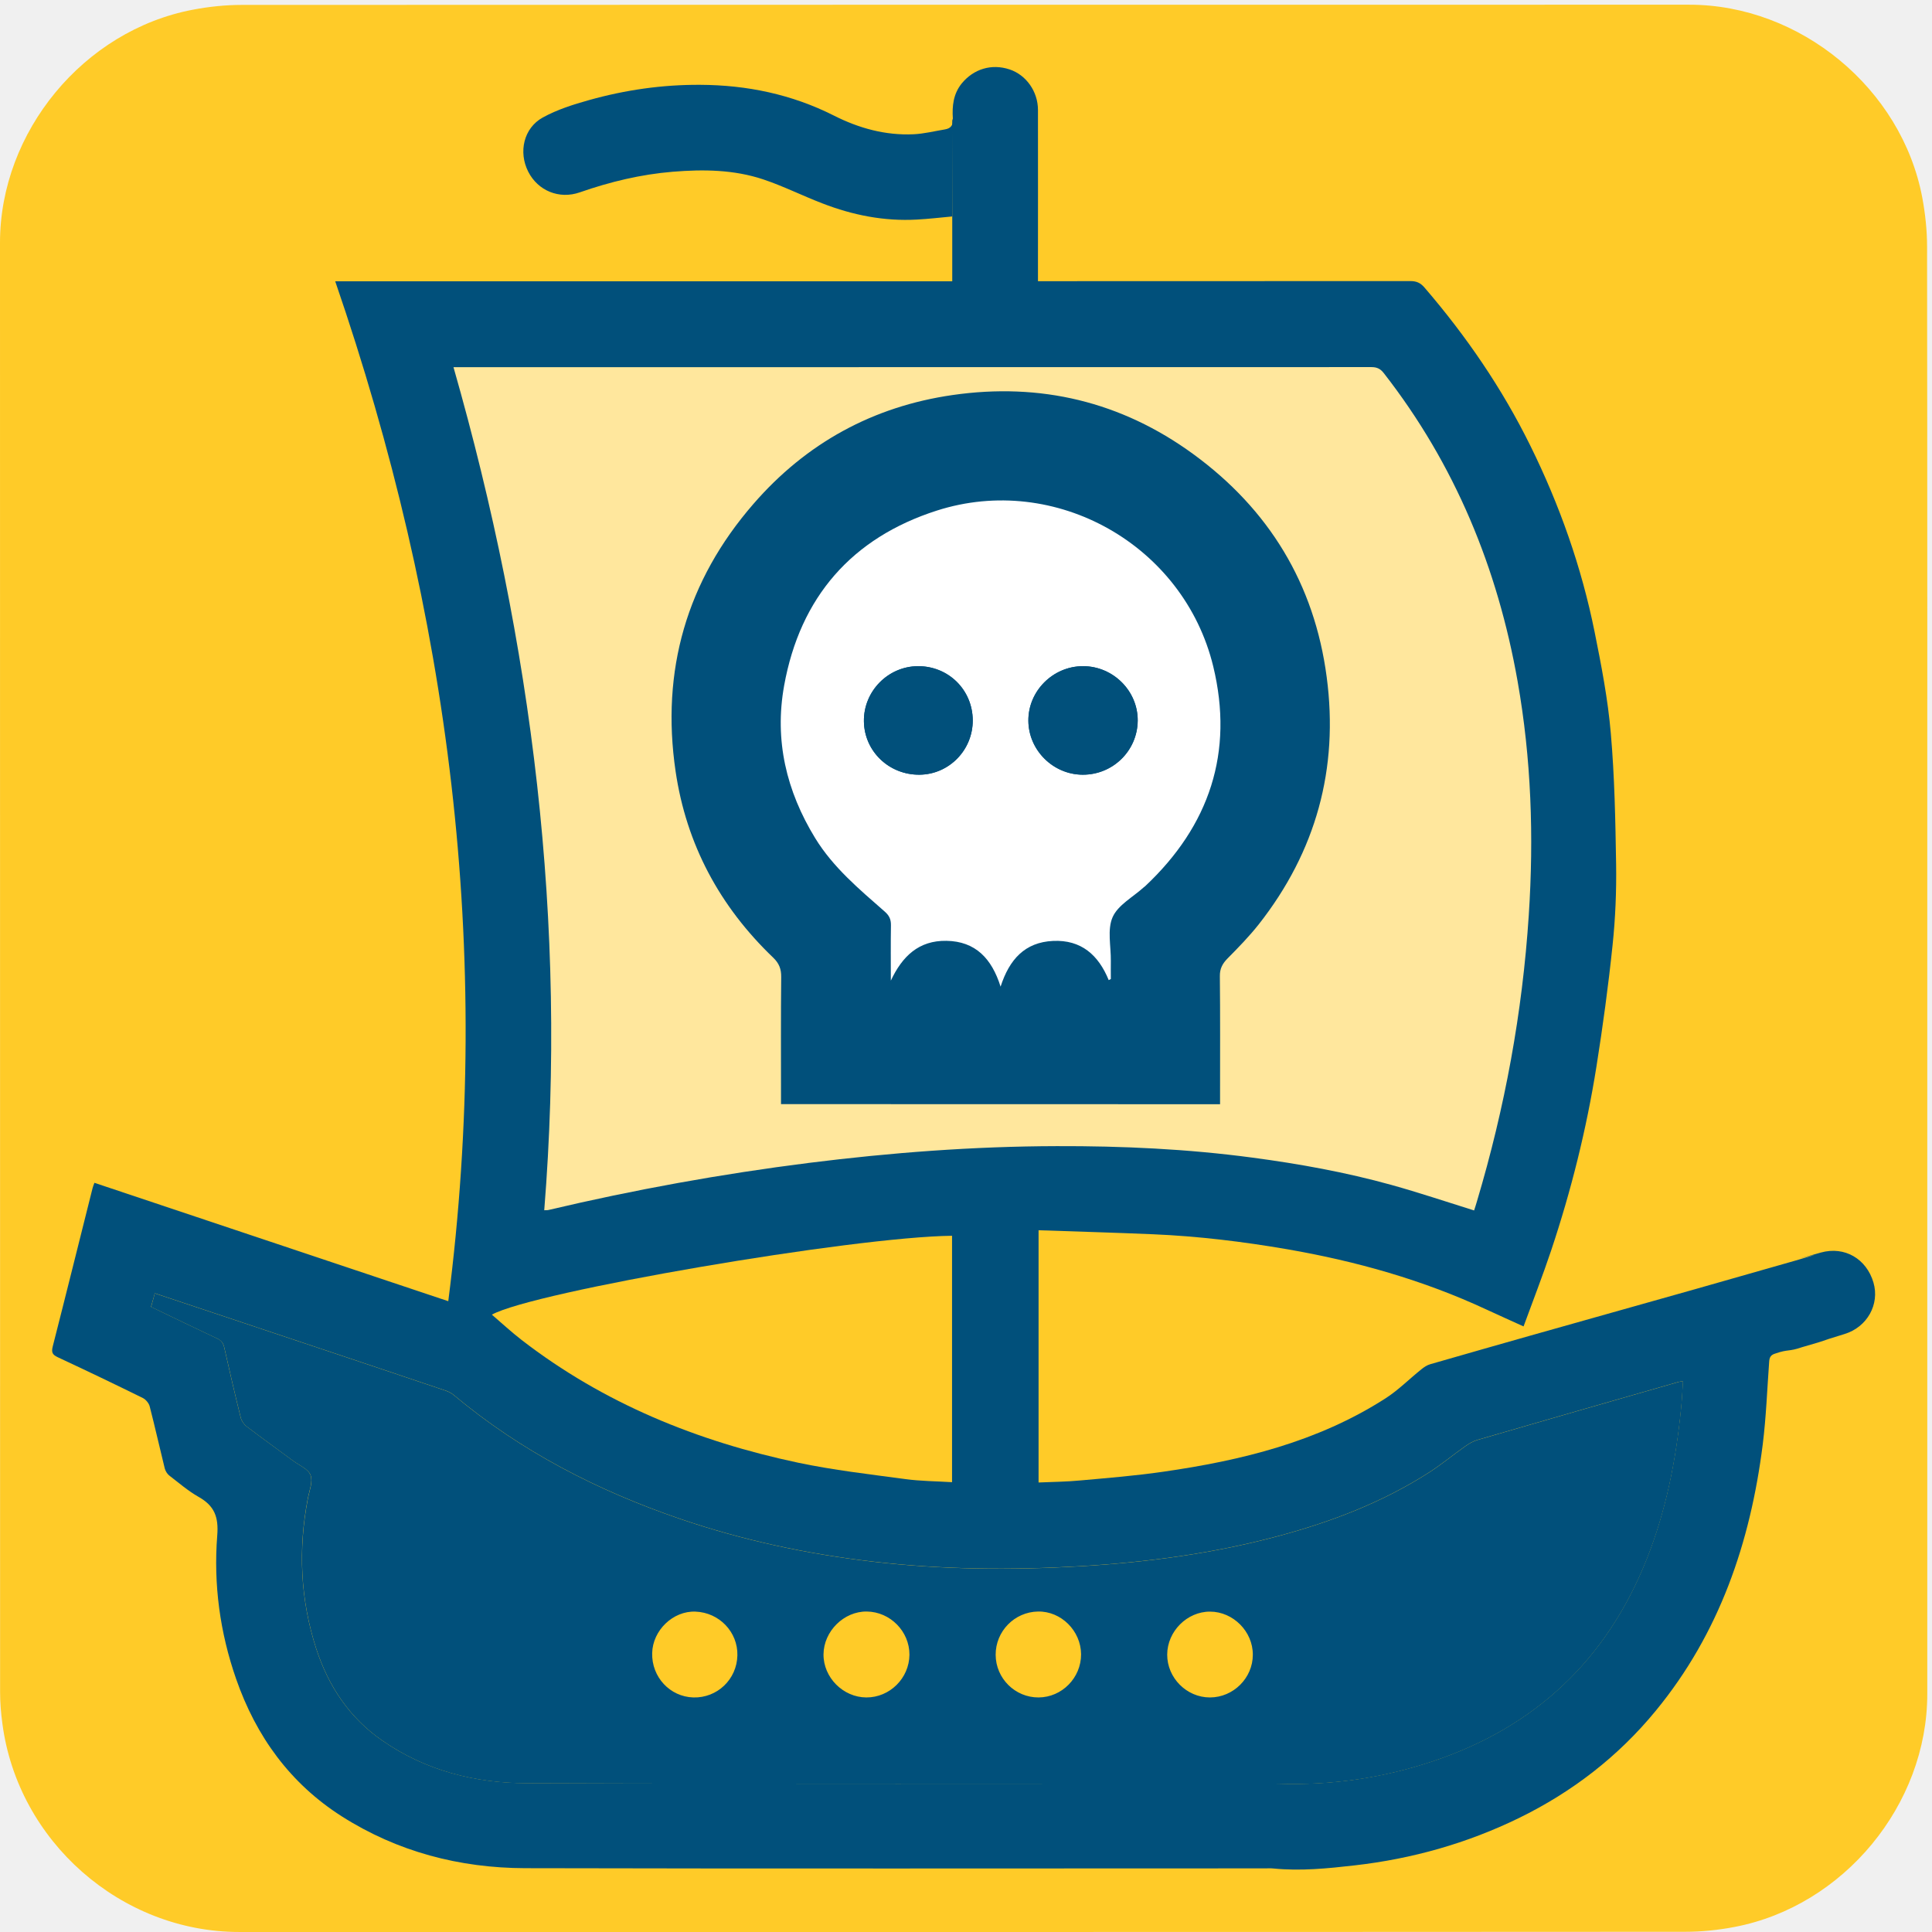
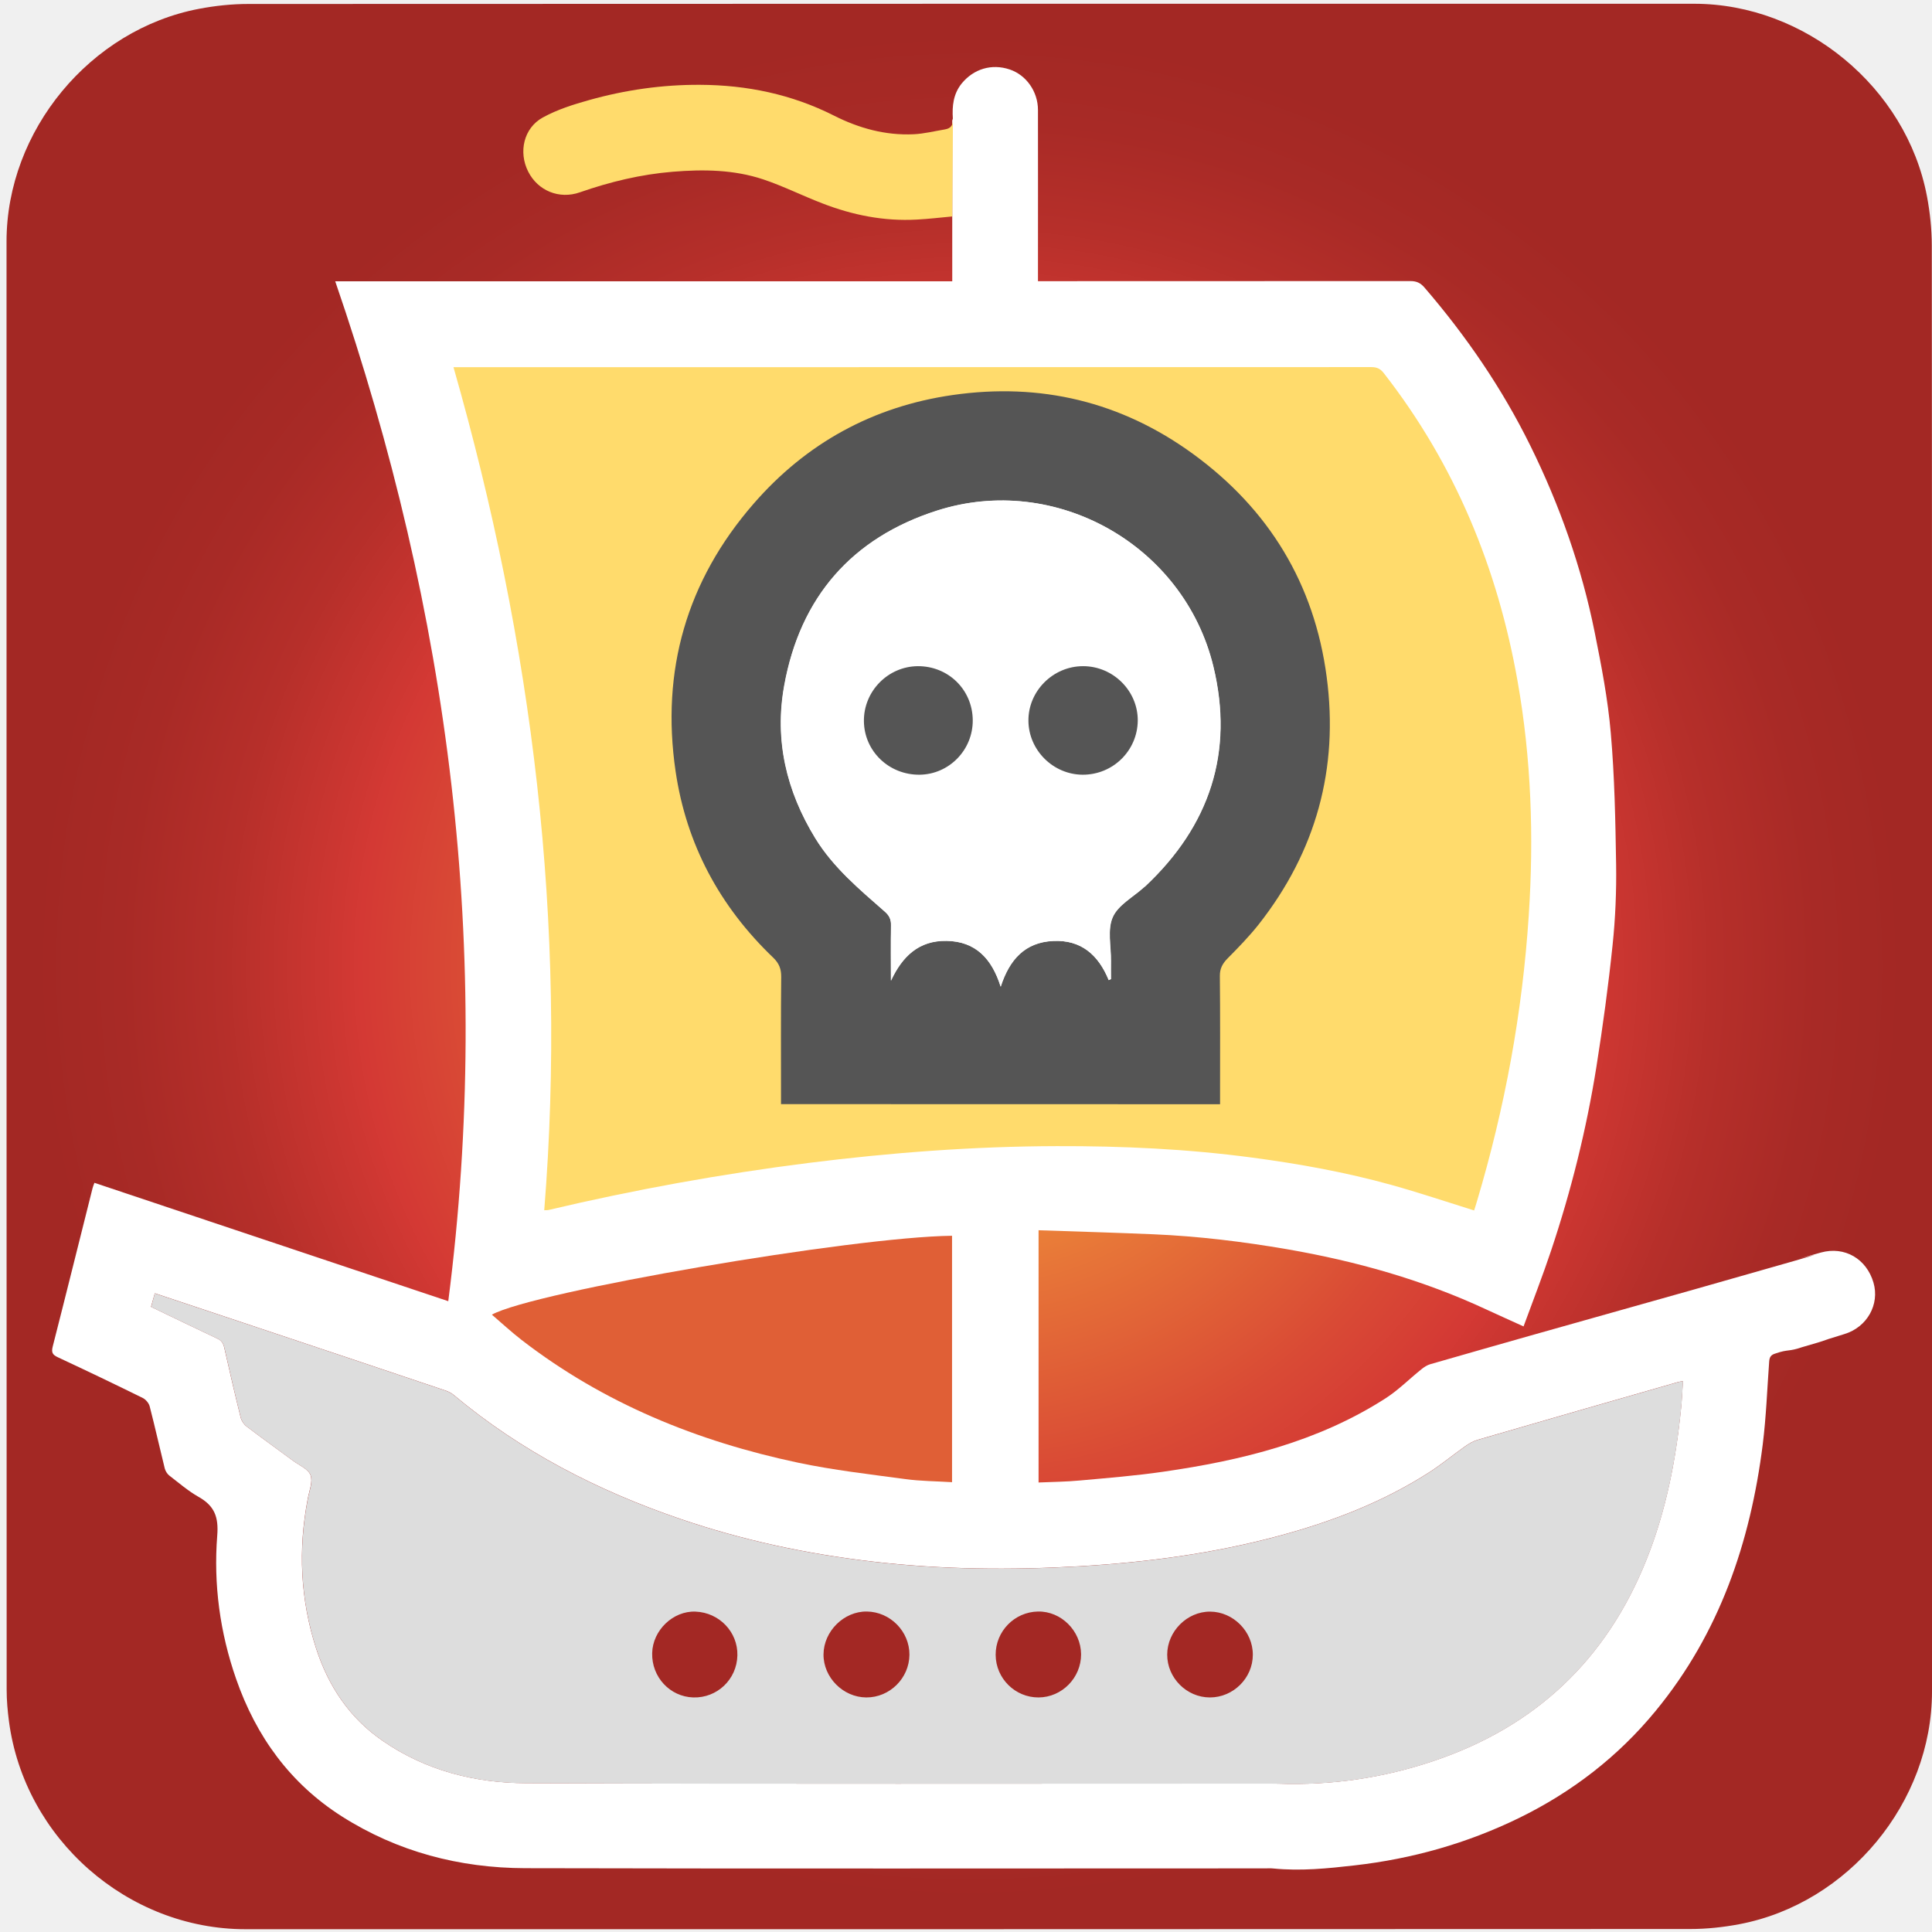
<svg xmlns="http://www.w3.org/2000/svg" id="epij899lf62m1" viewBox="0 0 769 769" shape-rendering="geometricPrecision" text-rendering="geometricPrecision">
  <style>
        #epij899lf62m1{pointer-events: all} #epij899lf62m1:hover * {animation-play-state: running !important}#epij899lf62m4_to {animation: epij899lf62m4_to__to 9900ms linear infinite normal forwards}@keyframes epij899lf62m4_to__to { 0% {transform: translate(383.5546px,385.4218px)} 30.303% {transform: translate(393.55px,385.42px)} 70.707% {transform: translate(373.55px,385.4218px)} 100% {transform: translate(383.5546px,385.4218px)} }#epij899lf62m4_tr {animation: epij899lf62m4_tr__tr 9900ms linear infinite normal forwards}@keyframes epij899lf62m4_tr__tr { 0% {transform: rotate(0deg)} 20.202% {transform: rotate(-3deg)} 50.505% {transform: rotate(0deg)} 80.808% {transform: rotate(-3deg)} 100% {transform: rotate(0deg)} }#epij899lf62m16 {animation: epij899lf62m16_f_o 9900ms linear infinite normal forwards}@keyframes epij899lf62m16_f_o { 0% {fill-opacity: 1} 1.01% {fill-opacity: 0} 2.02% {fill-opacity: 1} 3.03% {fill-opacity: 0} 4.04% {fill-opacity: 1} 5.051% {fill-opacity: 0} 6.061% {fill-opacity: 1} 7.071% {fill-opacity: 0} 8.081% {fill-opacity: 1} 9.091% {fill-opacity: 0} 10.101% {fill-opacity: 1} 11.111% {fill-opacity: 0} 12.121% {fill-opacity: 1} 13.131% {fill-opacity: 0} 14.141% {fill-opacity: 1} 15.152% {fill-opacity: 0} 16.162% {fill-opacity: 1} 17.172% {fill-opacity: 0} 18.182% {fill-opacity: 1} 19.192% {fill-opacity: 0} 20.202% {fill-opacity: 1} 21.212% {fill-opacity: 0} 22.222% {fill-opacity: 1} 23.232% {fill-opacity: 0} 24.242% {fill-opacity: 1} 25.253% {fill-opacity: 0} 26.263% {fill-opacity: 1} 27.273% {fill-opacity: 0} 28.283% {fill-opacity: 1} 29.293% {fill-opacity: 0} 30.303% {fill-opacity: 1} 31.313% {fill-opacity: 0} 32.323% {fill-opacity: 1} 33.333% {fill-opacity: 0} 34.343% {fill-opacity: 1} 35.354% {fill-opacity: 0} 36.364% {fill-opacity: 1} 37.374% {fill-opacity: 0} 38.384% {fill-opacity: 1} 39.394% {fill-opacity: 0} 40.404% {fill-opacity: 1} 41.414% {fill-opacity: 0} 42.424% {fill-opacity: 1} 43.434% {fill-opacity: 0} 44.444% {fill-opacity: 1} 45.455% {fill-opacity: 0} 46.465% {fill-opacity: 1} 47.475% {fill-opacity: 0} 48.485% {fill-opacity: 1} 49.495% {fill-opacity: 0} 50.505% {fill-opacity: 1} 51.515% {fill-opacity: 0} 52.525% {fill-opacity: 1} 53.535% {fill-opacity: 0} 54.545% {fill-opacity: 1} 55.556% {fill-opacity: 0} 56.566% {fill-opacity: 1} 57.576% {fill-opacity: 0} 58.586% {fill-opacity: 1} 59.596% {fill-opacity: 0} 60.606% {fill-opacity: 1} 61.616% {fill-opacity: 0} 62.626% {fill-opacity: 1} 63.636% {fill-opacity: 0} 64.646% {fill-opacity: 1} 65.657% {fill-opacity: 0} 66.667% {fill-opacity: 1} 67.677% {fill-opacity: 0} 68.687% {fill-opacity: 1} 69.697% {fill-opacity: 0} 70.707% {fill-opacity: 1} 71.717% {fill-opacity: 0} 72.727% {fill-opacity: 1} 73.737% {fill-opacity: 0} 74.747% {fill-opacity: 1} 75.758% {fill-opacity: 0} 76.768% {fill-opacity: 1} 77.778% {fill-opacity: 0} 78.788% {fill-opacity: 1} 79.798% {fill-opacity: 0} 80.808% {fill-opacity: 1} 81.818% {fill-opacity: 0} 82.828% {fill-opacity: 1} 83.838% {fill-opacity: 0} 84.848% {fill-opacity: 1} 85.859% {fill-opacity: 0} 86.869% {fill-opacity: 1} 87.879% {fill-opacity: 0} 88.889% {fill-opacity: 1} 89.899% {fill-opacity: 0} 90.909% {fill-opacity: 1} 91.919% {fill-opacity: 0} 92.929% {fill-opacity: 1} 93.939% {fill-opacity: 0} 94.949% {fill-opacity: 1} 95.96% {fill-opacity: 0} 96.97% {fill-opacity: 1} 97.98% {fill-opacity: 0} 98.99% {fill-opacity: 1} 100% {fill-opacity: 0} }#epij899lf62m17 {animation: epij899lf62m17_f_o 9900ms linear infinite normal forwards}@keyframes epij899lf62m17_f_o { 0% {fill-opacity: 0} 1.01% {fill-opacity: 1} 2.02% {fill-opacity: 0} 3.03% {fill-opacity: 1} 4.04% {fill-opacity: 0} 5.051% {fill-opacity: 1} 6.061% {fill-opacity: 0} 7.071% {fill-opacity: 1} 8.081% {fill-opacity: 0} 9.091% {fill-opacity: 1} 10.101% {fill-opacity: 0} 11.111% {fill-opacity: 1} 12.121% {fill-opacity: 0} 13.131% {fill-opacity: 1} 14.141% {fill-opacity: 0} 15.152% {fill-opacity: 1} 16.162% {fill-opacity: 0} 17.172% {fill-opacity: 1} 18.182% {fill-opacity: 0} 19.192% {fill-opacity: 1} 20.202% {fill-opacity: 0} 21.212% {fill-opacity: 1} 22.222% {fill-opacity: 0} 23.232% {fill-opacity: 1} 24.242% {fill-opacity: 0} 25.253% {fill-opacity: 1} 26.263% {fill-opacity: 0} 27.273% {fill-opacity: 1} 28.283% {fill-opacity: 0} 29.293% {fill-opacity: 1} 30.303% {fill-opacity: 0} 31.313% {fill-opacity: 1} 32.323% {fill-opacity: 0} 33.333% {fill-opacity: 1} 34.343% {fill-opacity: 0} 35.354% {fill-opacity: 1} 36.364% {fill-opacity: 0} 37.374% {fill-opacity: 1} 38.384% {fill-opacity: 0} 39.394% {fill-opacity: 1} 40.404% {fill-opacity: 0} 41.414% {fill-opacity: 1} 42.424% {fill-opacity: 0} 43.434% {fill-opacity: 1} 44.444% {fill-opacity: 0} 45.455% {fill-opacity: 1} 46.465% {fill-opacity: 0} 47.475% {fill-opacity: 1} 48.485% {fill-opacity: 0} 49.495% {fill-opacity: 1} 50.505% {fill-opacity: 0} 51.515% {fill-opacity: 1} 52.525% {fill-opacity: 0} 53.535% {fill-opacity: 1} 54.545% {fill-opacity: 0} 55.556% {fill-opacity: 1} 56.566% {fill-opacity: 0} 57.576% {fill-opacity: 1} 58.586% {fill-opacity: 0} 59.596% {fill-opacity: 1} 60.606% {fill-opacity: 0} 61.616% {fill-opacity: 1} 62.626% {fill-opacity: 0} 63.636% {fill-opacity: 1} 64.646% {fill-opacity: 0} 65.657% {fill-opacity: 1} 66.667% {fill-opacity: 0} 67.677% {fill-opacity: 1} 68.687% {fill-opacity: 0} 69.697% {fill-opacity: 1} 70.707% {fill-opacity: 0} 71.717% {fill-opacity: 1} 72.727% {fill-opacity: 0} 73.737% {fill-opacity: 1} 74.747% {fill-opacity: 0} 75.758% {fill-opacity: 1} 76.768% {fill-opacity: 0} 77.778% {fill-opacity: 1} 78.788% {fill-opacity: 0} 79.798% {fill-opacity: 1} 80.808% {fill-opacity: 0} 81.818% {fill-opacity: 1} 82.828% {fill-opacity: 0} 83.838% {fill-opacity: 1} 84.848% {fill-opacity: 0} 85.859% {fill-opacity: 1} 86.869% {fill-opacity: 0} 87.879% {fill-opacity: 1} 88.889% {fill-opacity: 0} 89.899% {fill-opacity: 1} 90.909% {fill-opacity: 0} 91.919% {fill-opacity: 1} 92.929% {fill-opacity: 0} 93.939% {fill-opacity: 1} 94.949% {fill-opacity: 0} 95.96% {fill-opacity: 1} 96.97% {fill-opacity: 0} 97.98% {fill-opacity: 1} 98.99% {fill-opacity: 0} 100% {fill-opacity: 1} }
    </style>
-   <g id="epij899lf62m2" transform="matrix(4 0 0 4 -887.96 -2344.006)">
-     <path id="epij899lf62m3" d="M413.77,682.38C413.77,706.44,413.77,730.51,413.77,754.57C413.77,765.6,405.45,775.68,394.59,777.75C392.98,778.06,391.32,778.23,389.69,778.23C341.72,778.26,293.76,778.25,245.79,778.25C234.03,778.25,223.77,769.23,222.23,757.53C222.09,756.5,222,755.45,222,754.41C221.99,706.32,221.99,658.23,221.99,610.15C221.99,599.12,230.31,589.03,241.17,586.97C242.78,586.66,244.44,586.49,246.07,586.49C294.08,586.47,342.09,586.47,390.09,586.47C401.12,586.47,411.22,594.8,413.27,605.65C413.57,607.26,413.75,608.92,413.75,610.55C413.78,634.49,413.77,658.44,413.77,682.38Z" fill="rgb(255,203,40)" stroke="none" stroke-width="1" />
-   </g>
+   <style type="text/css">
+ 	.st0{fill:url(#SVGID_1_);}
+ 	.st1{fill:#FFFFFF;stroke:#01507B;stroke-width:20;stroke-miterlimit:16;}
+ 	.st2{fill:#DDDDDD;}
+ 	.st3{fill:#01507B;}
+ </style>
+   <radialGradient id="SVGID_1_" cx="385.802" cy="384.693" r="383.198" gradientUnits="userSpaceOnUse">
+     <stop offset="0" style="stop-color:#FFC43D" />
+     <stop offset="0.039" style="stop-color:#FCBA3C" />
+     <stop offset="0.324" style="stop-color:#E77538" />
+     <stop offset="0.529" style="stop-color:#D94A35" />
+     <stop offset="0.633" style="stop-color:#D43934" />
+     <stop offset="0.658" style="stop-color:#CE3732" />
+     <stop offset="0.773" style="stop-color:#B62F2A" />
+     <stop offset="0.88" style="stop-color:#A82A26" />
+     <stop offset="0.971" style="stop-color:#A32824" />
+   </radialGradient>
+   <path class="st0" d="M769,384.78c0,96.16,0,192.32,0,288.49c0,44.08-33.24,84.37-76.66,92.62c-6.42,1.22-13.05,1.92-19.58,1.92  c-191.68,0.1-383.36,0.08-575.04,0.08c-46.99,0-88-36.04-94.16-82.8c-0.54-4.13-0.91-8.31-0.91-12.47  C2.6,480.45,2.6,288.29,2.6,96.13c0-44.09,33.26-84.39,76.66-92.63c6.42-1.22,13.05-1.92,19.58-1.92  C290.68,1.48,482.52,1.5,674.37,1.5c44.09,0,84.44,33.3,92.63,76.66c1.21,6.42,1.91,13.05,1.92,19.58  C769.03,193.42,769,289.1,769,384.78z" />
  <g id="epij899lf62m4_to" transform="translate(383.5546,385.4218)">
    <g id="epij899lf62m4_tr" transform="rotate(0)">
      <g id="epij899lf62m4" transform="scale(4,4) translate(-317.8722,-682.3458)">
        <g id="epij899lf62m5">
-           <path id="epij899lf62m6" d="M316.8,597.79C316.72,596.55,316.84,595.35,317.67,594.31C318.86,592.85,320.65,592.3,322.45,592.9C324.1,593.45,325.27,595.1,325.27,596.93C325.28,602.3,325.27,607.67,325.27,613.04C325.27,613.31,325.27,613.59,325.27,613.97C325.63,613.97,325.94,613.97,326.26,613.97C338.28,613.97,350.3,613.97,362.32,613.96C362.92,613.96,363.31,614.12,363.72,614.59C367.88,619.42,371.45,624.63,374.27,630.35C377.18,636.25,379.36,642.42,380.66,648.87C381.33,652.2,381.98,655.55,382.27,658.93C382.65,663.27,382.73,667.64,382.8,671.99C382.84,674.67,382.73,677.36,382.45,680.02C382.03,684.07,381.48,688.11,380.84,692.14C379.85,698.36,378.33,704.46,376.33,710.44C375.49,712.95,374.53,715.41,373.59,717.98C372.31,717.4,371.11,716.86,369.92,716.31C363.59,713.36,356.94,711.49,350.07,710.3C345.65,709.54,341.21,709,336.73,708.81C332.95,708.65,329.17,708.54,325.33,708.41C325.33,716.85,325.33,725.14,325.33,733.51C326.72,733.45,328.09,733.44,329.45,733.31C332.21,733.06,334.99,732.84,337.73,732.44C345.52,731.32,353.09,729.47,359.82,725.16C361.12,724.33,362.22,723.21,363.43,722.24C363.69,722.03,363.99,721.83,364.31,721.74C379.53,717.36,385.28,715.84,400.5,711.47C406.06,709.87,397.59,712.19,403.17,710.63C405.55,709.97,407.72,711.26,408.41,713.62C409.04,715.78,407.79,718.05,405.52,718.74C402.23,719.74,404.59,719.1,401.29,720.05C399.96,720.51,399.94,720.23,398.67,720.67C398.18,720.81,398.06,721.05,398.03,721.5C397.83,724.25,397.73,727.01,397.39,729.73C396.16,739.48,393.08,748.52,386.75,756.22C383.01,760.78,378.43,764.31,373.13,766.9C367.96,769.42,362.5,770.96,356.79,771.61C354.1,771.92,351.41,772.19,348.69,771.92C348.42,771.89,348.14,771.91,347.86,771.91C323.32,771.91,298.78,771.95,274.23,771.89C267.71,771.87,261.54,770.26,255.99,766.73C250.86,763.46,247.47,758.78,245.48,753.06C243.87,748.44,243.22,743.65,243.6,738.8C243.75,736.93,243.32,735.83,241.74,734.94C240.7,734.35,239.78,733.55,238.83,732.82C238.62,732.66,238.45,732.37,238.38,732.12C237.87,730.06,237.41,727.99,236.88,725.94C236.8,725.62,236.49,725.25,236.19,725.1C233.39,723.72,230.57,722.37,227.74,721.05C227.21,720.8,227.08,720.58,227.23,719.98C228.57,714.74,229.87,709.48,231.19,704.24C231.23,704.07,231.3,703.91,231.38,703.69C243.12,707.62,254.78,711.52,266.59,715.47C271.06,680.69,266.7,646.99,255.34,613.98C275.76,613.98,296.23,613.98,316.74,613.98C316.74,611.79,316.74,600.13,316.74,597.99L316.8,597.79Z" fill="rgb(1,80,123)" stroke="none" stroke-width="1" />
-           <path id="epij899lf62m7" d="M237.01,716.03C239.24,717.1,241.4,718.15,243.57,719.17C244.01,719.37,244.2,719.64,244.3,720.1C244.82,722.42,245.36,724.74,245.93,727.04C246.01,727.37,246.25,727.73,246.52,727.93C248.03,729.08,249.58,730.19,251.12,731.33C251.74,731.79,252.65,732.16,252.88,732.77C253.13,733.42,252.76,734.32,252.61,735.11C251.64,740.15,251.86,745.14,253.44,750.03C254.66,753.78,256.76,756.94,260.04,759.2C264.33,762.17,269.22,763.41,274.32,763.43C298.98,763.52,323.65,763.47,348.31,763.47C348.61,763.47,348.91,763.47,349.21,763.48C354.47,763.66,359.61,762.91,364.6,761.23C374.77,757.82,381.85,751.14,385.83,741.16C387.76,736.33,388.75,731.28,389.26,726.13C389.35,725.25,389.39,724.36,389.45,723.41C389.21,723.46,389.09,723.48,388.98,723.51C382.32,725.42,375.65,727.33,369,729.27C368.56,729.4,368.14,729.65,367.76,729.92C366.57,730.76,365.45,731.69,364.23,732.48C359.61,735.45,354.55,737.39,349.28,738.81C342.8,740.56,336.18,741.44,329.49,741.84C322.59,742.24,315.71,742.18,308.84,741.38C302.3,740.62,295.9,739.26,289.67,737.13C281.45,734.32,273.82,730.4,267.12,724.79C266.86,724.57,266.53,724.43,266.2,724.32C259.82,722.17,253.43,720.03,247.04,717.9C243.84,716.83,240.64,715.77,237.39,714.68C237.26,715.13,237.15,715.53,237.01,716.03Z" fill="rgb(255,203,40)" stroke="none" stroke-width="1" />
-           <path id="epij899lf62m8" d="M316.72,733.48C316.72,725.26,316.72,717.11,316.72,708.96C306.89,709.06,275.02,714.52,270.93,716.81C271.92,717.66,272.87,718.54,273.89,719.33C282.06,725.64,291.38,729.42,301.4,731.54C304.91,732.28,308.49,732.69,312.06,733.17C313.58,733.38,315.13,733.38,316.72,733.48Z" fill="rgb(255,203,40)" stroke="none" stroke-width="1" />
-           <path id="epij899lf62m9" d="M368.67,706.44C365.85,705.56,363.17,704.66,360.44,703.9C355.9,702.64,351.26,701.8,346.58,701.18C340.13,700.32,333.64,700.02,327.14,700.04C318.88,700.06,310.65,700.68,302.46,701.71C293.75,702.81,285.13,704.37,276.58,706.39C276.47,706.42,276.34,706.41,276.14,706.42C278.43,677.9,274.97,650.03,267.11,622.53C267.43,622.53,267.7,622.53,267.96,622.53C298.12,622.53,328.28,622.53,358.45,622.52C359.01,622.52,359.35,622.69,359.69,623.13C366.77,632.21,371.01,642.52,373,653.8C374.36,661.5,374.62,669.25,374.11,677.04C373.48,686.74,371.73,696.23,368.95,705.54C368.87,705.84,368.76,706.14,368.67,706.44ZM303.92,688.41C315.34,688.41,326.69,688.41,338.1,688.41C338.1,688.09,338.1,687.81,338.1,687.54C338.1,684.51,338.11,681.47,338.08,678.44C338.07,677.86,338.28,677.47,338.67,677.07C339.51,676.21,340.36,675.35,341.1,674.41C345.56,668.74,347.33,662.28,346.39,655.16C345.43,647.91,341.89,642.1,335.98,637.8C330.39,633.73,324.09,632.23,317.26,633.22C311.06,634.11,305.86,636.97,301.76,641.69C296.56,647.68,294.55,654.67,295.7,662.51C296.54,668.21,299.14,673.05,303.3,677.02C303.76,677.46,303.92,677.91,303.92,678.53C303.89,681.54,303.91,684.55,303.91,687.56C303.92,687.82,303.92,688.09,303.92,688.41Z" fill="#ffe79d" stroke="none" stroke-width="1" />
-           <path id="epij899lf62m10" d="M299.7,695.86C299.7,695.45,299.7,695.11,299.7,694.76C299.7,690.91,299.68,687.06,299.72,683.22C299.73,682.43,299.52,681.86,298.93,681.29C293.61,676.2,290.28,670.02,289.21,662.74C287.74,652.72,290.31,643.78,296.96,636.13C302.2,630.09,308.85,626.44,316.77,625.3C325.5,624.04,333.55,625.95,340.7,631.16C348.25,636.66,352.78,644.09,354,653.36C355.21,662.47,352.94,670.72,347.24,677.97C346.29,679.17,345.21,680.28,344.13,681.37C343.63,681.88,343.36,682.38,343.37,683.12C343.41,687,343.39,690.88,343.39,694.76C343.39,695.11,343.39,695.46,343.39,695.87C328.81,695.86,314.3,695.86,299.7,695.86ZM332.31,683.52C332.39,683.49,332.46,683.45,332.54,683.42C332.54,682.82,332.53,682.22,332.54,681.63C332.56,680.16,332.17,678.5,332.72,677.26C333.25,676.05,334.74,675.27,335.81,674.3C335.86,674.26,335.91,674.22,335.96,674.18C342.36,668.17,344.8,660.85,342.73,652.31C339.81,640.24,327.04,633.02,315.22,636.81C306.76,639.52,301.61,645.43,300.03,654.23C299.05,659.67,300.25,664.71,303.12,669.4C304.91,672.32,307.5,674.48,310.03,676.7C310.49,677.1,310.67,677.49,310.66,678.08C310.62,679.91,310.65,681.75,310.65,683.58C311.78,681.16,313.42,679.57,316.19,679.62C319.07,679.67,320.69,681.38,321.57,684.18C322.44,681.48,323.99,679.76,326.79,679.63C329.57,679.49,331.29,681.02,332.31,683.52Z" fill="rgb(1,80,123)" stroke="none" stroke-width="1" />
-           <path id="epij899lf62m11" d="M388.98,723.52C382.32,725.43,375.65,727.34,369,729.28C368.56,729.41,368.14,729.66,367.76,729.93C366.57,730.77,365.45,731.7,364.23,732.49C359.61,735.46,354.55,737.4,349.28,738.82C342.8,740.57,336.18,741.45,329.49,741.85C322.59,742.25,315.71,742.19,308.84,741.39C302.3,740.63,295.9,739.27,289.67,737.14C281.45,734.33,273.82,730.41,267.12,724.8C266.86,724.58,266.53,724.44,266.2,724.33C259.82,722.18,253.43,720.04,247.04,717.91C243.84,716.84,240.64,715.78,237.39,714.69C237.27,715.14,237.15,715.54,237.02,716.04C239.25,717.11,241.41,718.16,243.58,719.18C244.02,719.38,244.21,719.65,244.31,720.11C244.83,722.43,245.37,724.75,245.94,727.05C246.02,727.38,246.26,727.74,246.53,727.94C248.04,729.09,249.59,730.2,251.13,731.34C251.75,731.8,252.66,732.17,252.89,732.78C253.14,733.43,252.77,734.33,252.62,735.12C251.65,740.16,251.87,745.15,253.45,750.04C254.67,753.79,256.77,756.95,260.05,759.21C264.34,762.18,269.23,763.42,274.33,763.44C298.99,763.53,323.66,763.48,348.32,763.48C348.62,763.48,348.92,763.48,349.22,763.49C354.48,763.67,359.62,762.92,364.61,761.24C374.78,757.83,381.86,751.15,385.84,741.17C387.77,736.34,388.76,731.29,389.27,726.14C389.36,725.26,389.4,724.37,389.46,723.42C389.21,723.46,389.09,723.48,388.98,723.52ZM290.97,754.9C288.65,754.83,286.82,752.87,286.88,750.49C286.93,748.22,288.96,746.27,291.19,746.36C293.56,746.45,295.41,748.39,295.36,750.71C295.31,753.1,293.35,754.97,290.97,754.9ZM308.19,754.9C305.88,754.89,303.91,752.91,303.93,750.61C303.95,748.31,305.96,746.32,308.24,746.35C310.57,746.38,312.49,748.33,312.48,750.65C312.46,752.99,310.52,754.91,308.19,754.9ZM325.33,754.9C322.99,754.91,321.07,753,321.06,750.66C321.05,748.32,322.93,746.39,325.28,746.35C327.57,746.31,329.54,748.26,329.56,750.6C329.57,752.95,327.65,754.89,325.33,754.9ZM342.38,754.9C340.06,754.9,338.12,752.95,338.13,750.63C338.14,748.32,340.11,746.35,342.4,746.36C344.7,746.37,346.66,748.34,346.65,750.65C346.65,752.97,344.71,754.9,342.38,754.9Z" fill="rgb(1,80,123)" stroke="none" stroke-width="0" />
+           <path id="epij899lf62m6" d="M316.8,597.79C316.72,596.55,316.84,595.35,317.67,594.31C318.86,592.85,320.65,592.3,322.45,592.9C324.1,593.45,325.27,595.1,325.27,596.93C325.28,602.3,325.27,607.67,325.27,613.04C325.27,613.31,325.27,613.59,325.27,613.97C325.63,613.97,325.94,613.97,326.26,613.97C338.28,613.97,350.3,613.97,362.32,613.96C362.92,613.96,363.31,614.12,363.72,614.59C367.88,619.42,371.45,624.63,374.27,630.35C377.18,636.25,379.36,642.42,380.66,648.87C381.33,652.2,381.98,655.55,382.27,658.93C382.65,663.27,382.73,667.64,382.8,671.99C382.84,674.67,382.73,677.36,382.45,680.02C382.03,684.07,381.48,688.11,380.84,692.14C379.85,698.36,378.33,704.46,376.33,710.44C375.49,712.95,374.53,715.41,373.59,717.98C372.31,717.4,371.11,716.86,369.92,716.31C363.59,713.36,356.94,711.49,350.07,710.3C345.65,709.54,341.21,709,336.73,708.81C332.95,708.65,329.17,708.54,325.33,708.41C325.33,716.85,325.33,725.14,325.33,733.51C326.72,733.45,328.09,733.44,329.45,733.31C332.21,733.06,334.99,732.84,337.73,732.44C345.52,731.32,353.09,729.47,359.82,725.16C361.12,724.33,362.22,723.21,363.43,722.24C363.69,722.03,363.99,721.83,364.31,721.74C379.53,717.36,385.28,715.84,400.5,711.47C406.06,709.87,397.59,712.19,403.17,710.63C405.55,709.97,407.72,711.26,408.41,713.62C409.04,715.78,407.79,718.05,405.52,718.74C402.23,719.74,404.59,719.1,401.29,720.05C399.96,720.51,399.94,720.23,398.67,720.67C398.18,720.81,398.06,721.05,398.03,721.5C397.83,724.25,397.73,727.01,397.39,729.73C396.16,739.48,393.08,748.52,386.75,756.22C383.01,760.78,378.43,764.31,373.13,766.9C367.96,769.42,362.5,770.96,356.79,771.61C354.1,771.92,351.41,772.19,348.69,771.92C348.42,771.89,348.14,771.91,347.86,771.91C323.32,771.91,298.78,771.95,274.23,771.89C267.71,771.87,261.54,770.26,255.99,766.73C250.86,763.46,247.47,758.78,245.48,753.06C243.87,748.44,243.22,743.65,243.6,738.8C243.75,736.93,243.32,735.83,241.74,734.94C240.7,734.35,239.78,733.55,238.83,732.82C238.62,732.66,238.45,732.37,238.38,732.12C237.87,730.06,237.41,727.99,236.88,725.94C236.8,725.62,236.49,725.25,236.19,725.1C233.39,723.72,230.57,722.37,227.74,721.05C227.21,720.8,227.08,720.58,227.23,719.98C228.57,714.74,229.87,709.48,231.19,704.24C231.23,704.07,231.3,703.91,231.38,703.69C243.12,707.62,254.78,711.52,266.59,715.47C271.06,680.69,266.7,646.99,255.34,613.98C275.76,613.98,296.23,613.98,316.74,613.98C316.74,611.79,316.74,600.13,316.74,597.99L316.8,597.79Z" fill="#fff" stroke="none" stroke-width="1" />
+           <path id="epij899lf62m7" d="M237.01,716.03C239.24,717.1,241.4,718.15,243.57,719.17C244.01,719.37,244.2,719.64,244.3,720.1C244.82,722.42,245.36,724.74,245.93,727.04C246.01,727.37,246.25,727.73,246.52,727.93C248.03,729.08,249.58,730.19,251.12,731.33C251.74,731.79,252.65,732.16,252.88,732.77C253.13,733.42,252.76,734.32,252.61,735.11C251.64,740.15,251.86,745.14,253.44,750.03C254.66,753.78,256.76,756.94,260.04,759.2C264.33,762.17,269.22,763.41,274.32,763.43C298.98,763.52,323.65,763.47,348.31,763.47C348.61,763.47,348.91,763.47,349.21,763.48C354.47,763.66,359.61,762.91,364.6,761.23C374.77,757.82,381.85,751.14,385.83,741.16C387.76,736.33,388.75,731.28,389.26,726.13C389.35,725.25,389.39,724.36,389.45,723.41C389.21,723.46,389.09,723.48,388.98,723.51C382.32,725.42,375.65,727.33,369,729.27C368.56,729.4,368.14,729.65,367.76,729.92C366.57,730.76,365.45,731.69,364.23,732.48C359.61,735.45,354.55,737.39,349.28,738.81C342.8,740.56,336.18,741.44,329.49,741.84C322.59,742.24,315.71,742.18,308.84,741.38C302.3,740.62,295.9,739.26,289.67,737.13C281.45,734.32,273.82,730.4,267.12,724.79C266.86,724.57,266.53,724.43,266.2,724.32C259.82,722.17,253.43,720.03,247.04,717.9C243.84,716.83,240.64,715.77,237.39,714.68C237.26,715.13,237.15,715.53,237.01,716.03Z" fill="#a32824" stroke="none" stroke-width="1" />
+           <path id="epij899lf62m8" d="M316.72,733.48C316.72,725.26,316.72,717.11,316.72,708.96C306.89,709.06,275.02,714.52,270.93,716.81C271.92,717.66,272.87,718.54,273.89,719.33C282.06,725.64,291.38,729.42,301.4,731.54C304.91,732.28,308.49,732.69,312.06,733.17C313.58,733.38,315.13,733.38,316.72,733.48Z" fill="#e05f36" stroke="none" stroke-width="1" />
+           <path id="epij899lf62m9" d="M368.67,706.44C365.85,705.56,363.17,704.66,360.44,703.9C355.9,702.64,351.26,701.8,346.58,701.18C340.13,700.32,333.64,700.02,327.14,700.04C318.88,700.06,310.65,700.68,302.46,701.71C293.75,702.81,285.13,704.37,276.58,706.39C276.47,706.42,276.34,706.41,276.14,706.42C278.43,677.9,274.97,650.03,267.11,622.53C267.43,622.53,267.7,622.53,267.96,622.53C298.12,622.53,328.28,622.53,358.45,622.52C359.01,622.52,359.35,622.69,359.69,623.13C366.77,632.21,371.01,642.52,373,653.8C374.36,661.5,374.62,669.25,374.11,677.04C373.48,686.74,371.73,696.23,368.95,705.54C368.87,705.84,368.76,706.14,368.67,706.44ZM303.92,688.41C315.34,688.41,326.69,688.41,338.1,688.41C338.1,688.09,338.1,687.81,338.1,687.54C338.1,684.51,338.11,681.47,338.08,678.44C338.07,677.86,338.28,677.47,338.67,677.07C339.51,676.21,340.36,675.35,341.1,674.41C345.56,668.74,347.33,662.28,346.39,655.16C345.43,647.91,341.89,642.1,335.98,637.8C330.39,633.73,324.09,632.23,317.26,633.22C311.06,634.11,305.86,636.97,301.76,641.69C296.56,647.68,294.55,654.67,295.7,662.51C296.54,668.21,299.14,673.05,303.3,677.02C303.76,677.46,303.92,677.91,303.92,678.53C303.89,681.54,303.91,684.55,303.91,687.56C303.92,687.82,303.92,688.09,303.92,688.41Z" fill="#ffdb6c" stroke="none" stroke-width="1" />
+           <path id="epij899lf62m10" d="M299.7,695.86C299.7,695.45,299.7,695.11,299.7,694.76C299.7,690.91,299.68,687.06,299.72,683.22C299.73,682.43,299.52,681.86,298.93,681.29C293.61,676.2,290.28,670.02,289.21,662.74C287.74,652.72,290.31,643.78,296.96,636.13C302.2,630.09,308.85,626.44,316.77,625.3C325.5,624.04,333.55,625.95,340.7,631.16C348.25,636.66,352.78,644.09,354,653.36C355.21,662.47,352.94,670.72,347.24,677.97C346.29,679.17,345.21,680.28,344.13,681.37C343.63,681.88,343.36,682.38,343.37,683.12C343.41,687,343.39,690.88,343.39,694.76C343.39,695.11,343.39,695.46,343.39,695.87C328.81,695.86,314.3,695.86,299.7,695.86ZM332.31,683.52C332.39,683.49,332.46,683.45,332.54,683.42C332.54,682.82,332.53,682.22,332.54,681.63C332.56,680.16,332.17,678.5,332.72,677.26C333.25,676.05,334.74,675.27,335.81,674.3C335.86,674.26,335.91,674.22,335.96,674.18C342.36,668.17,344.8,660.85,342.73,652.31C339.81,640.24,327.04,633.02,315.22,636.81C306.76,639.52,301.61,645.43,300.03,654.23C299.05,659.67,300.25,664.71,303.12,669.4C304.91,672.32,307.5,674.48,310.03,676.7C310.49,677.1,310.67,677.49,310.66,678.08C310.62,679.91,310.65,681.75,310.65,683.58C311.78,681.16,313.42,679.57,316.19,679.62C319.07,679.67,320.69,681.38,321.57,684.18C322.44,681.48,323.99,679.76,326.79,679.63C329.57,679.49,331.29,681.02,332.31,683.52Z" fill="#555555" stroke="none" stroke-width="1" />
+           <path id="epij899lf62m11" d="M388.98,723.52C382.32,725.43,375.65,727.34,369,729.28C368.56,729.41,368.14,729.66,367.76,729.93C366.57,730.77,365.45,731.7,364.23,732.49C359.61,735.46,354.55,737.4,349.28,738.82C342.8,740.57,336.18,741.45,329.49,741.85C322.59,742.25,315.71,742.19,308.84,741.39C302.3,740.63,295.9,739.27,289.67,737.14C281.45,734.33,273.82,730.41,267.12,724.8C266.86,724.58,266.53,724.44,266.2,724.33C259.82,722.18,253.43,720.04,247.04,717.91C243.84,716.84,240.64,715.78,237.39,714.69C237.27,715.14,237.15,715.54,237.02,716.04C239.25,717.11,241.41,718.16,243.58,719.18C244.02,719.38,244.21,719.65,244.31,720.11C244.83,722.43,245.37,724.75,245.94,727.05C246.02,727.38,246.26,727.74,246.53,727.94C248.04,729.09,249.59,730.2,251.13,731.34C251.75,731.8,252.66,732.17,252.89,732.78C253.14,733.43,252.77,734.33,252.62,735.12C251.65,740.16,251.87,745.15,253.45,750.04C254.67,753.79,256.77,756.95,260.05,759.21C264.34,762.18,269.23,763.42,274.33,763.44C298.99,763.53,323.66,763.48,348.32,763.48C348.62,763.48,348.92,763.48,349.22,763.49C354.48,763.67,359.62,762.92,364.61,761.24C374.78,757.83,381.86,751.15,385.84,741.17C387.77,736.34,388.76,731.29,389.27,726.14C389.36,725.26,389.4,724.37,389.46,723.42C389.21,723.46,389.09,723.48,388.98,723.52ZM290.97,754.9C288.65,754.83,286.82,752.87,286.88,750.49C286.93,748.22,288.96,746.27,291.19,746.36C293.56,746.45,295.41,748.39,295.36,750.71C295.31,753.1,293.35,754.97,290.97,754.9ZM308.19,754.9C305.88,754.89,303.91,752.91,303.93,750.61C303.95,748.31,305.96,746.32,308.24,746.35C310.57,746.38,312.49,748.33,312.48,750.65C312.46,752.99,310.52,754.91,308.19,754.9ZM325.33,754.9C322.99,754.91,321.07,753,321.06,750.66C321.05,748.32,322.93,746.39,325.28,746.35C327.57,746.31,329.54,748.26,329.56,750.6C329.57,752.95,327.65,754.89,325.33,754.9ZM342.38,754.9C340.06,754.9,338.12,752.95,338.13,750.63C338.14,748.32,340.11,746.35,342.4,746.36C344.7,746.37,346.66,748.34,346.65,750.65C346.65,752.97,344.71,754.9,342.38,754.9Z" fill="#dddddd" stroke="none" stroke-width="0" />
          <path id="epij899lf62m12" d="M332.31,683.52C331.29,681.02,329.57,679.49,326.77,679.62C323.97,679.75,322.42,681.46,321.55,684.17C320.67,681.37,319.05,679.66,316.17,679.61C313.4,679.56,311.76,681.16,310.63,683.57C310.63,681.74,310.61,679.9,310.64,678.07C310.65,677.47,310.47,677.09,310.01,676.69C307.48,674.47,304.89,672.31,303.1,669.39C300.23,664.7,299.03,659.66,300.01,654.22C301.6,645.41,306.75,639.51,315.2,636.8C327.02,633.01,339.78,640.23,342.71,652.3C344.78,660.84,342.34,668.16,335.94,674.17C335.89,674.21,335.84,674.25,335.79,674.29C334.72,675.26,333.23,676.05,332.7,677.25C332.15,678.49,332.54,680.14,332.52,681.62C332.51,682.22,332.52,682.82,332.52,683.41C332.46,683.45,332.39,683.48,332.31,683.52ZM318.78,657.64C318.75,654.62,316.35,652.26,313.32,652.28C310.35,652.3,307.91,654.78,307.95,657.77C307.99,660.75,310.45,663.11,313.49,663.08C316.43,663.05,318.8,660.62,318.78,657.64ZM329.72,663.08C332.73,663.09,335.17,660.69,335.19,657.7C335.21,654.74,332.74,652.28,329.75,652.28C326.76,652.28,324.29,654.75,324.31,657.71C324.33,660.65,326.78,663.07,329.72,663.08Z" fill="rgb(255,255,255)" stroke="none" stroke-width="1" />
          <g id="epij899lf62m13">
-             <path id="epij899lf62m14" d="M318.78,657.64C318.81,660.61,316.43,663.05,313.49,663.08C310.45,663.11,307.99,660.75,307.95,657.77C307.91,654.78,310.34,652.3,313.32,652.28C316.35,652.27,318.75,654.62,318.78,657.64Z" fill="rgb(1,80,123)" stroke="none" stroke-width="1" />
-             <path id="epij899lf62m15" d="M329.72,663.08C326.78,663.07,324.34,660.64,324.32,657.71C324.3,654.75,326.77,652.28,329.76,652.28C332.75,652.28,335.22,654.74,335.2,657.7C335.17,660.69,332.73,663.09,329.72,663.08Z" fill="rgb(1,80,123)" stroke="none" stroke-width="1" />
+             <path id="epij899lf62m14" d="M318.78,657.64C318.81,660.61,316.43,663.05,313.49,663.08C310.45,663.11,307.99,660.75,307.95,657.77C307.91,654.78,310.34,652.3,313.32,652.28C316.35,652.27,318.75,654.62,318.78,657.64Z" fill="#555" stroke="none" stroke-width="1" />
+             <path id="epij899lf62m15" d="M329.72,663.08C326.78,663.07,324.34,660.64,324.32,657.71C324.3,654.75,326.77,652.28,329.76,652.28C332.75,652.28,335.22,654.74,335.2,657.7C335.17,660.69,332.73,663.09,329.72,663.08Z" fill="#555" stroke="none" stroke-width="1" />
          </g>
-           <path id="epij899lf62m16" d="M316.74,607.53C315.54,607.64,314.37,607.78,313.21,607.84C309.96,608.02,306.84,607.4,303.82,606.23C301.84,605.47,299.93,604.51,297.93,603.84C295.02,602.87,291.99,602.83,288.94,603.08C285.76,603.34,282.69,604.08,279.68,605.13C277.63,605.85,275.5,604.97,274.54,603.06C273.56,601.12,274.09,598.73,276,597.68C277.42,596.9,279.02,596.39,280.6,595.95C284.2,594.94,287.89,594.41,291.64,594.43C296.3,594.45,300.76,595.37,304.96,597.49C307.45,598.75,310.09,599.48,312.9,599.35C313.94,599.3,314.97,599.04,316,598.87C316.61,598.77,316.85,598.44,316.81,597.78L316.74,607.53Z" fill="rgb(1,80,123)" stroke="none" stroke-width="1" />
-           <path id="epij899lf62m17" d="M316.74,597.13C315.54,597.02,314.37,596.88,313.21,596.82C309.96,596.64,306.84,597.26,303.82,598.43C301.84,599.19,299.93,600.15,297.93,600.82C295.02,601.79,291.99,601.83,288.94,601.58C285.76,601.32,282.69,600.58,279.68,599.53C277.63,598.81,275.5,599.69,274.54,601.6C273.56,603.54,274.09,605.93,276,606.98C277.42,607.76,279.02,608.27,280.6,608.71C284.2,609.72,287.89,610.25,291.64,610.23C296.3,610.21,300.76,609.29,304.96,607.17C307.45,605.91,310.09,605.18,312.9,605.31C313.94,605.36,314.97,605.62,316,605.79C316.61,605.89,316.85,606.22,316.81,606.88L316.74,597.13Z" fill="rgb(1,80,123)" fill-opacity="0" stroke="none" stroke-width="1" />
+           <path id="epij899lf62m16" d="M316.74,607.53C315.54,607.64,314.37,607.78,313.21,607.84C309.96,608.02,306.84,607.4,303.82,606.23C301.84,605.47,299.93,604.51,297.93,603.84C295.02,602.87,291.99,602.83,288.94,603.08C285.76,603.34,282.69,604.08,279.68,605.13C277.63,605.85,275.5,604.97,274.54,603.06C273.56,601.12,274.09,598.73,276,597.68C277.42,596.9,279.02,596.39,280.6,595.95C284.2,594.94,287.89,594.41,291.64,594.43C296.3,594.45,300.76,595.37,304.96,597.49C307.45,598.75,310.09,599.48,312.9,599.35C313.94,599.3,314.97,599.04,316,598.87C316.61,598.77,316.85,598.44,316.81,597.78L316.74,607.53Z" fill="#ffdb6c" stroke="none" stroke-width="1" />
+           <path id="epij899lf62m17" d="M316.74,597.13C315.54,597.02,314.37,596.88,313.21,596.82C309.96,596.64,306.84,597.26,303.82,598.43C301.84,599.19,299.93,600.15,297.93,600.82C295.02,601.79,291.99,601.83,288.94,601.58C285.76,601.32,282.69,600.58,279.68,599.53C277.63,598.81,275.5,599.69,274.54,601.6C273.56,603.54,274.09,605.93,276,606.98C277.42,607.76,279.02,608.27,280.6,608.71C284.2,609.72,287.89,610.25,291.64,610.23C296.3,610.21,300.76,609.29,304.96,607.17C307.45,605.91,310.09,605.18,312.9,605.31C313.94,605.36,314.97,605.62,316,605.79C316.61,605.89,316.85,606.22,316.81,606.88L316.74,597.13Z" fill="#ffdb6c" fill-opacity="0" stroke="none" stroke-width="1" />
        </g>
      </g>
    </g>
  </g>
</svg>
